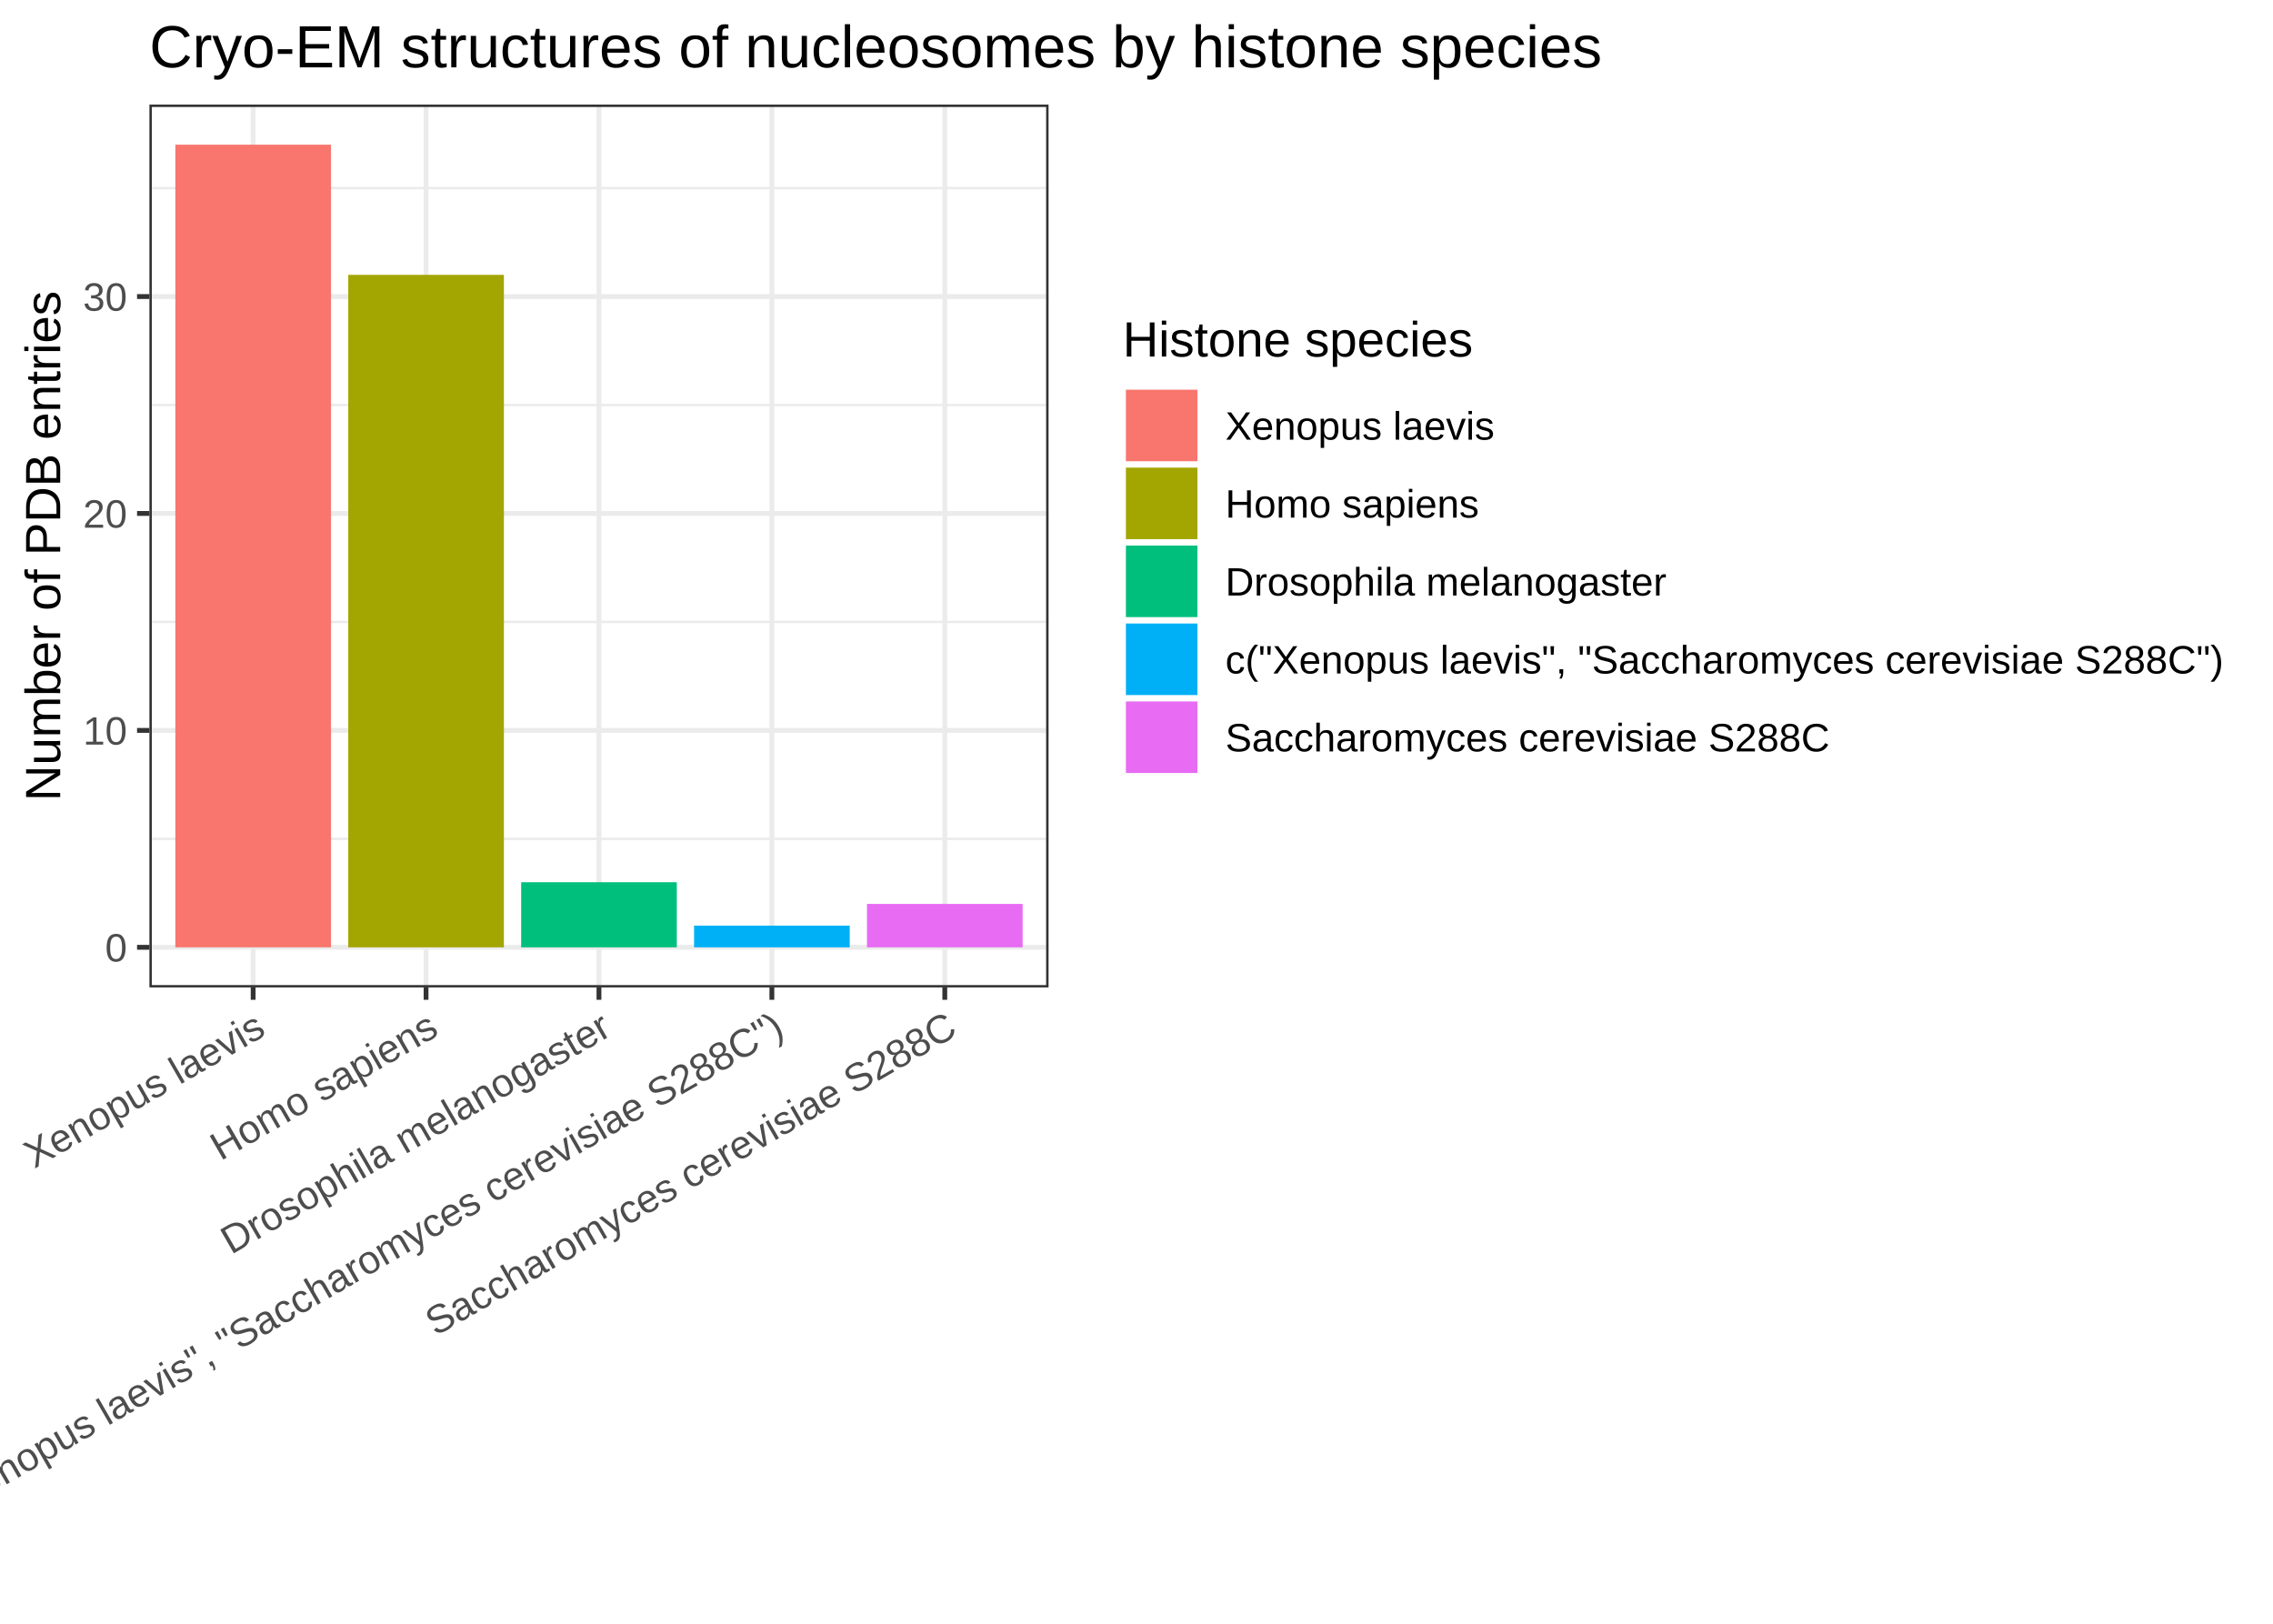
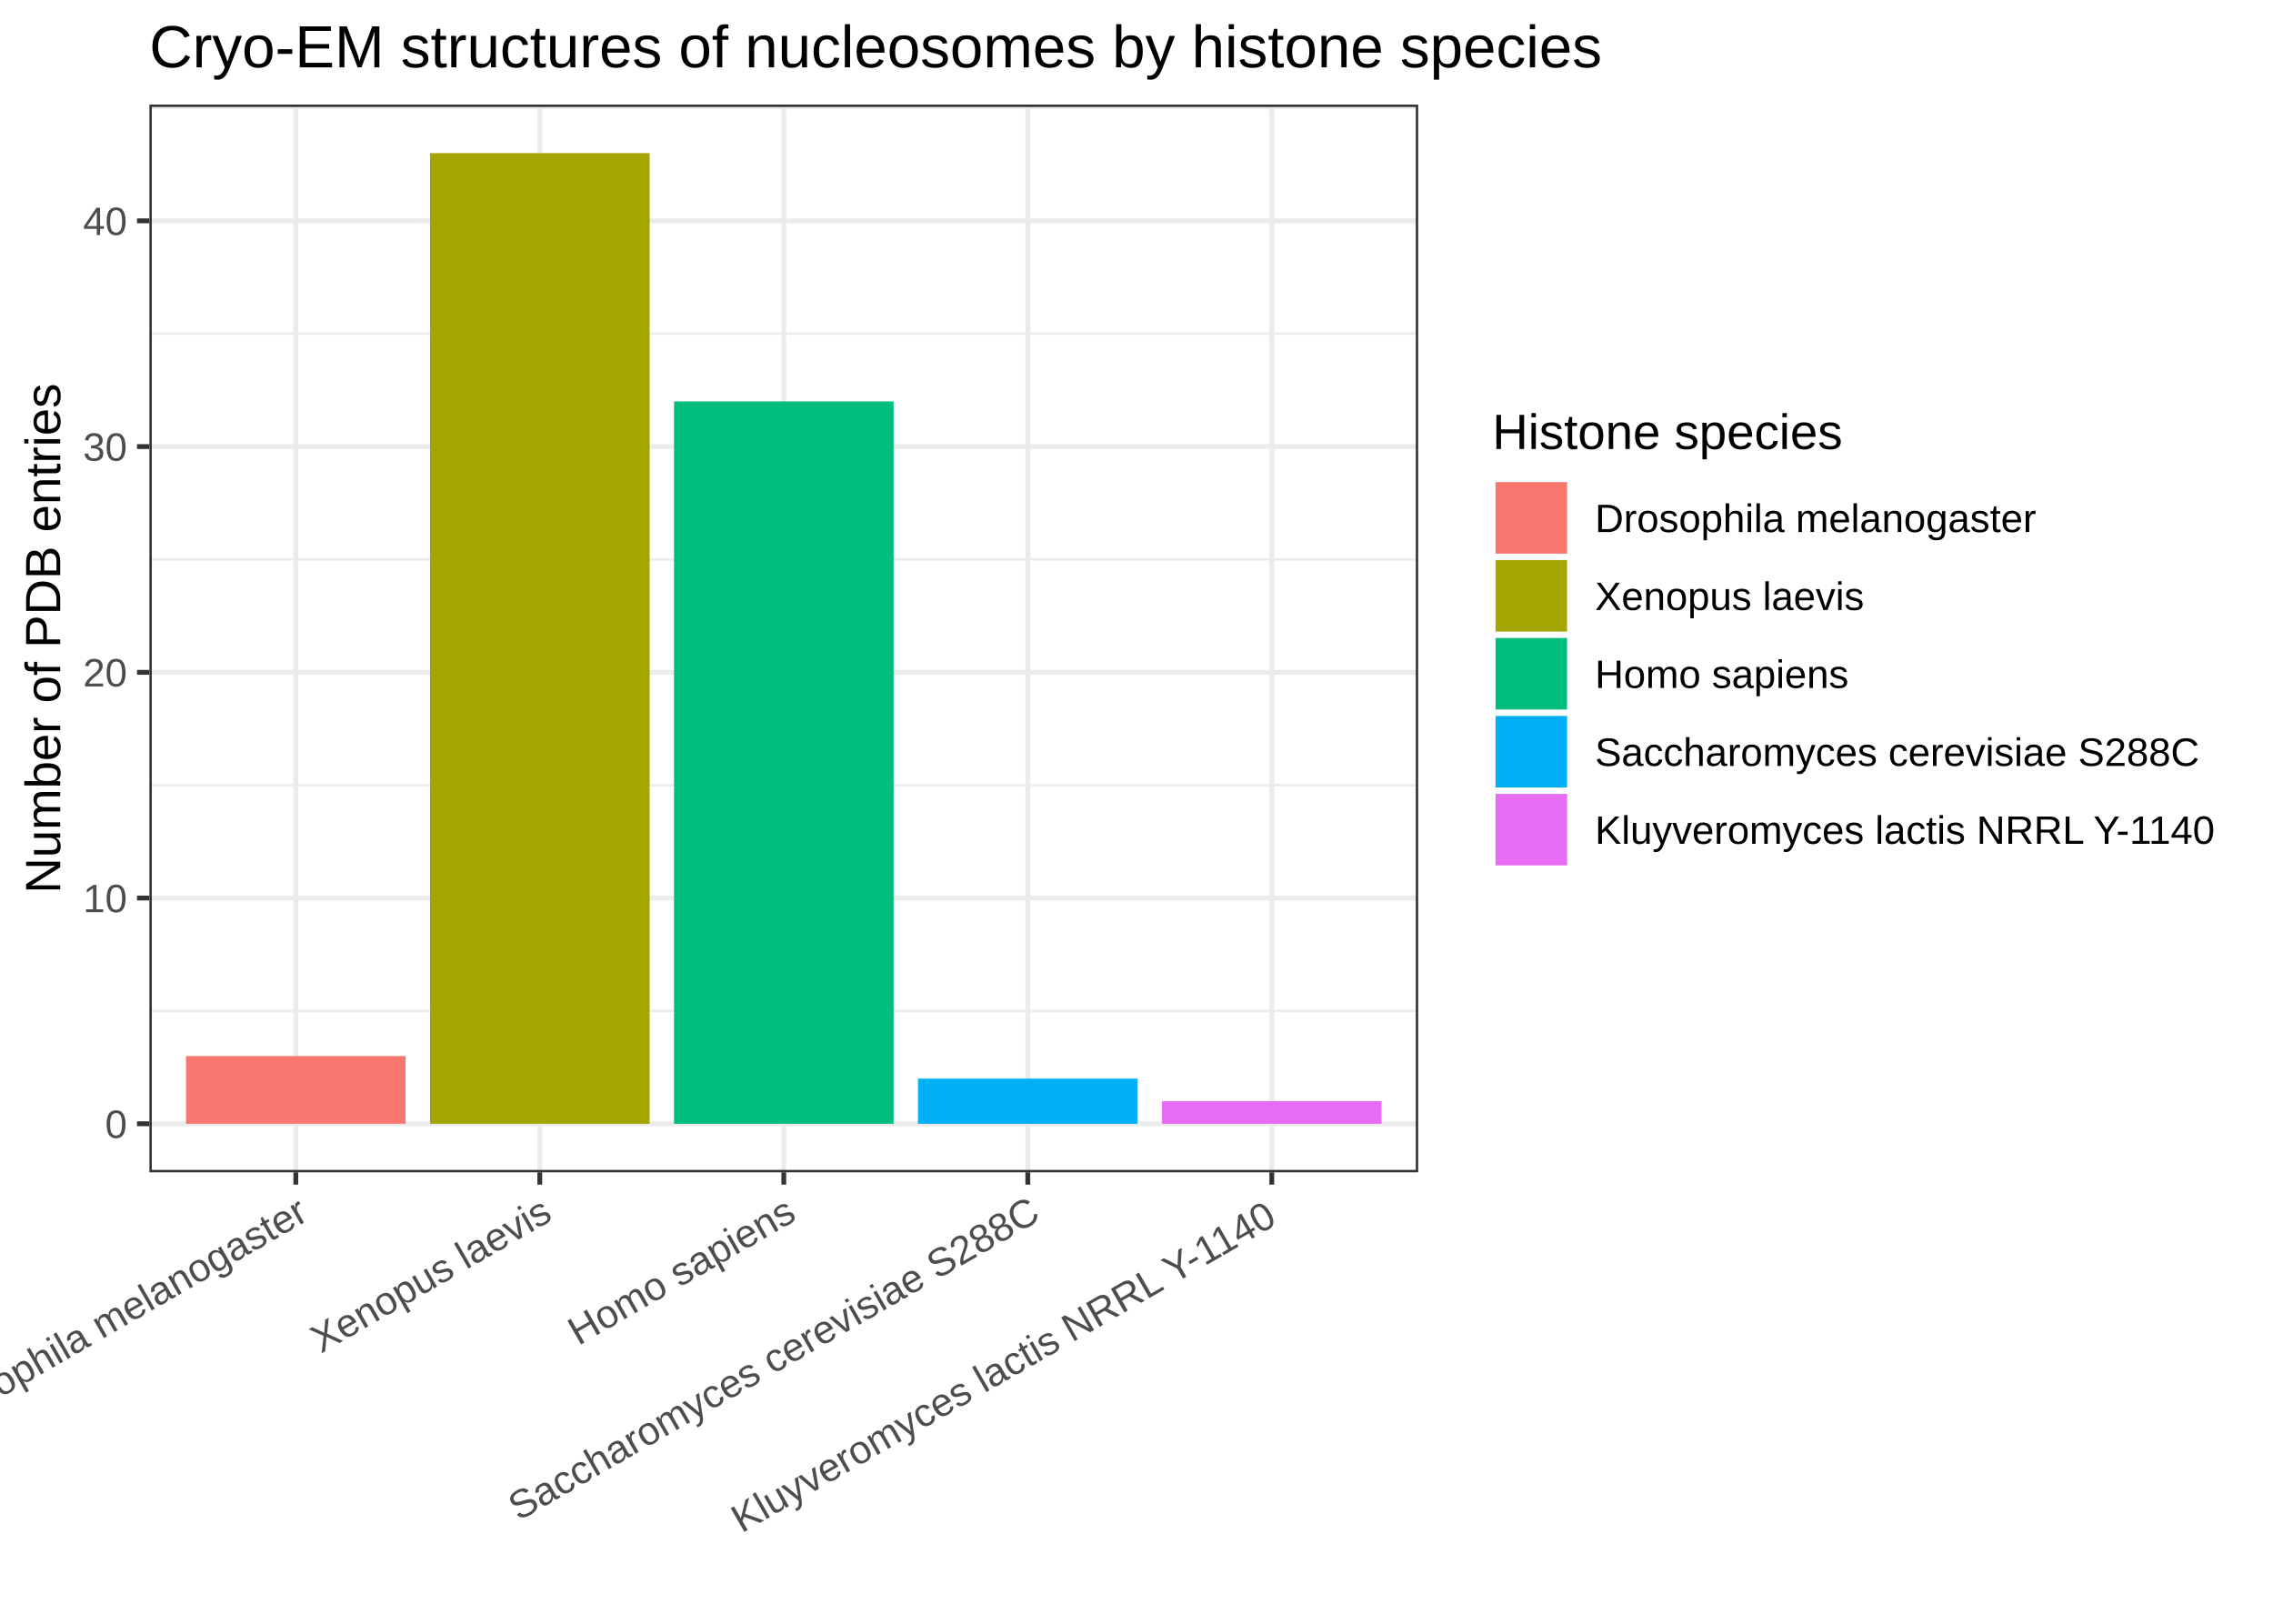
<svg xmlns="http://www.w3.org/2000/svg" viewBox="0 0 504.00 360.00">
  <defs>
    <style type="text/css">
    line, polyline, polygon, path, rect, circle {
      fill: none;
      stroke: #000000;
      stroke-linecap: round;
      stroke-linejoin: round;
      stroke-miterlimit: 10.00;
    }
  </style>
  </defs>
  <rect width="100%" height="100%" style="stroke: none; fill: #FFFFFF;" />
  <rect x="0.00" y="0.00" width="504.00" height="360.00" style="stroke-width: 1.07; stroke: #FFFFFF; fill: #FFFFFF;" />
  <defs>
-     <clipPath id="cpMzMuMTN8MjMyLjUwfDIxOC45M3wyMy4xOQ==">
-       <rect x="33.13" y="23.19" width="199.37" height="195.74" />
+     <clipPath id="cpMzMuMTN8MzE0LjQ2fDI1OS45MXwyMy4xOQ==">
+       <rect x="33.13" y="23.19" width="281.33" height="236.72" />
    </clipPath>
  </defs>
-   <rect x="33.13" y="23.19" width="199.37" height="195.74" style="stroke-width: 1.07; stroke: none; fill: #FFFFFF;" clip-path="url(#cpMzMuMTN8MjMyLjUwfDIxOC45M3wyMy4xOQ==)" />
-   <polyline points="33.13,185.98 232.50,185.98 " style="stroke-width: 0.53; stroke: #EBEBEB; stroke-linecap: butt;" clip-path="url(#cpMzMuMTN8MjMyLjUwfDIxOC45M3wyMy4xOQ==)" />
-   <polyline points="33.13,137.89 232.50,137.89 " style="stroke-width: 0.53; stroke: #EBEBEB; stroke-linecap: butt;" clip-path="url(#cpMzMuMTN8MjMyLjUwfDIxOC45M3wyMy4xOQ==)" />
-   <polyline points="33.13,89.80 232.50,89.80 " style="stroke-width: 0.53; stroke: #EBEBEB; stroke-linecap: butt;" clip-path="url(#cpMzMuMTN8MjMyLjUwfDIxOC45M3wyMy4xOQ==)" />
-   <polyline points="33.13,41.70 232.50,41.70 " style="stroke-width: 0.53; stroke: #EBEBEB; stroke-linecap: butt;" clip-path="url(#cpMzMuMTN8MjMyLjUwfDIxOC45M3wyMy4xOQ==)" />
-   <polyline points="33.13,210.03 232.50,210.03 " style="stroke-width: 1.07; stroke: #EBEBEB; stroke-linecap: butt;" clip-path="url(#cpMzMuMTN8MjMyLjUwfDIxOC45M3wyMy4xOQ==)" />
-   <polyline points="33.13,161.94 232.50,161.94 " style="stroke-width: 1.07; stroke: #EBEBEB; stroke-linecap: butt;" clip-path="url(#cpMzMuMTN8MjMyLjUwfDIxOC45M3wyMy4xOQ==)" />
-   <polyline points="33.13,113.84 232.50,113.84 " style="stroke-width: 1.07; stroke: #EBEBEB; stroke-linecap: butt;" clip-path="url(#cpMzMuMTN8MjMyLjUwfDIxOC45M3wyMy4xOQ==)" />
-   <polyline points="33.13,65.75 232.50,65.75 " style="stroke-width: 1.07; stroke: #EBEBEB; stroke-linecap: butt;" clip-path="url(#cpMzMuMTN8MjMyLjUwfDIxOC45M3wyMy4xOQ==)" />
-   <polyline points="56.13,218.93 56.13,23.19 " style="stroke-width: 1.07; stroke: #EBEBEB; stroke-linecap: butt;" clip-path="url(#cpMzMuMTN8MjMyLjUwfDIxOC45M3wyMy4xOQ==)" />
-   <polyline points="94.47,218.93 94.47,23.19 " style="stroke-width: 1.07; stroke: #EBEBEB; stroke-linecap: butt;" clip-path="url(#cpMzMuMTN8MjMyLjUwfDIxOC45M3wyMy4xOQ==)" />
-   <polyline points="132.81,218.93 132.81,23.19 " style="stroke-width: 1.07; stroke: #EBEBEB; stroke-linecap: butt;" clip-path="url(#cpMzMuMTN8MjMyLjUwfDIxOC45M3wyMy4xOQ==)" />
-   <polyline points="171.15,218.93 171.15,23.19 " style="stroke-width: 1.07; stroke: #EBEBEB; stroke-linecap: butt;" clip-path="url(#cpMzMuMTN8MjMyLjUwfDIxOC45M3wyMy4xOQ==)" />
-   <polyline points="209.49,218.93 209.49,23.19 " style="stroke-width: 1.07; stroke: #EBEBEB; stroke-linecap: butt;" clip-path="url(#cpMzMuMTN8MjMyLjUwfDIxOC45M3wyMy4xOQ==)" />
-   <rect x="38.88" y="32.08" width="34.51" height="177.95" style="stroke-width: 1.07; stroke: none; stroke-linecap: square; stroke-linejoin: miter; fill: #F8766D;" clip-path="url(#cpMzMuMTN8MjMyLjUwfDIxOC45M3wyMy4xOQ==)" />
-   <rect x="77.22" y="60.94" width="34.51" height="149.09" style="stroke-width: 1.07; stroke: none; stroke-linecap: square; stroke-linejoin: miter; fill: #A3A500;" clip-path="url(#cpMzMuMTN8MjMyLjUwfDIxOC45M3wyMy4xOQ==)" />
-   <rect x="115.56" y="195.60" width="34.51" height="14.43" style="stroke-width: 1.07; stroke: none; stroke-linecap: square; stroke-linejoin: miter; fill: #00BF7D;" clip-path="url(#cpMzMuMTN8MjMyLjUwfDIxOC45M3wyMy4xOQ==)" />
-   <rect x="153.90" y="205.22" width="34.51" height="4.81" style="stroke-width: 1.07; stroke: none; stroke-linecap: square; stroke-linejoin: miter; fill: #00B0F6;" clip-path="url(#cpMzMuMTN8MjMyLjUwfDIxOC45M3wyMy4xOQ==)" />
-   <rect x="192.24" y="200.41" width="34.51" height="9.62" style="stroke-width: 1.07; stroke: none; stroke-linecap: square; stroke-linejoin: miter; fill: #E76BF3;" clip-path="url(#cpMzMuMTN8MjMyLjUwfDIxOC45M3wyMy4xOQ==)" />
-   <rect x="33.13" y="23.19" width="199.37" height="195.74" style="stroke-width: 1.07; stroke: #333333;" clip-path="url(#cpMzMuMTN8MjMyLjUwfDIxOC45M3wyMy4xOQ==)" />
+   <rect x="33.13" y="23.19" width="281.33" height="236.72" style="stroke-width: 1.07; stroke: none; fill: #FFFFFF;" clip-path="url(#cpMzMuMTN8MzE0LjQ2fDI1OS45MXwyMy4xOQ==)" />
+   <polyline points="33.13,224.13 314.46,224.13 " style="stroke-width: 0.53; stroke: #EBEBEB; stroke-linecap: butt;" clip-path="url(#cpMzMuMTN8MzE0LjQ2fDI1OS45MXwyMy4xOQ==)" />
+   <polyline points="33.13,174.08 314.46,174.08 " style="stroke-width: 0.53; stroke: #EBEBEB; stroke-linecap: butt;" clip-path="url(#cpMzMuMTN8MzE0LjQ2fDI1OS45MXwyMy4xOQ==)" />
+   <polyline points="33.13,124.03 314.46,124.03 " style="stroke-width: 0.53; stroke: #EBEBEB; stroke-linecap: butt;" clip-path="url(#cpMzMuMTN8MzE0LjQ2fDI1OS45MXwyMy4xOQ==)" />
+   <polyline points="33.13,73.98 314.46,73.98 " style="stroke-width: 0.53; stroke: #EBEBEB; stroke-linecap: butt;" clip-path="url(#cpMzMuMTN8MzE0LjQ2fDI1OS45MXwyMy4xOQ==)" />
+   <polyline points="33.13,23.94 314.46,23.94 " style="stroke-width: 0.53; stroke: #EBEBEB; stroke-linecap: butt;" clip-path="url(#cpMzMuMTN8MzE0LjQ2fDI1OS45MXwyMy4xOQ==)" />
+   <polyline points="33.13,249.15 314.46,249.15 " style="stroke-width: 1.07; stroke: #EBEBEB; stroke-linecap: butt;" clip-path="url(#cpMzMuMTN8MzE0LjQ2fDI1OS45MXwyMy4xOQ==)" />
+   <polyline points="33.13,199.10 314.46,199.10 " style="stroke-width: 1.07; stroke: #EBEBEB; stroke-linecap: butt;" clip-path="url(#cpMzMuMTN8MzE0LjQ2fDI1OS45MXwyMy4xOQ==)" />
+   <polyline points="33.13,149.06 314.46,149.06 " style="stroke-width: 1.07; stroke: #EBEBEB; stroke-linecap: butt;" clip-path="url(#cpMzMuMTN8MzE0LjQ2fDI1OS45MXwyMy4xOQ==)" />
+   <polyline points="33.13,99.01 314.46,99.01 " style="stroke-width: 1.07; stroke: #EBEBEB; stroke-linecap: butt;" clip-path="url(#cpMzMuMTN8MzE0LjQ2fDI1OS45MXwyMy4xOQ==)" />
+   <polyline points="33.13,48.96 314.46,48.96 " style="stroke-width: 1.07; stroke: #EBEBEB; stroke-linecap: butt;" clip-path="url(#cpMzMuMTN8MzE0LjQ2fDI1OS45MXwyMy4xOQ==)" />
+   <polyline points="65.59,259.91 65.59,23.19 " style="stroke-width: 1.07; stroke: #EBEBEB; stroke-linecap: butt;" clip-path="url(#cpMzMuMTN8MzE0LjQ2fDI1OS45MXwyMy4xOQ==)" />
+   <polyline points="119.69,259.91 119.69,23.19 " style="stroke-width: 1.07; stroke: #EBEBEB; stroke-linecap: butt;" clip-path="url(#cpMzMuMTN8MzE0LjQ2fDI1OS45MXwyMy4xOQ==)" />
+   <polyline points="173.79,259.91 173.79,23.19 " style="stroke-width: 1.07; stroke: #EBEBEB; stroke-linecap: butt;" clip-path="url(#cpMzMuMTN8MzE0LjQ2fDI1OS45MXwyMy4xOQ==)" />
+   <polyline points="227.90,259.91 227.90,23.19 " style="stroke-width: 1.07; stroke: #EBEBEB; stroke-linecap: butt;" clip-path="url(#cpMzMuMTN8MzE0LjQ2fDI1OS45MXwyMy4xOQ==)" />
+   <polyline points="282.00,259.91 282.00,23.19 " style="stroke-width: 1.07; stroke: #EBEBEB; stroke-linecap: butt;" clip-path="url(#cpMzMuMTN8MzE0LjQ2fDI1OS45MXwyMy4xOQ==)" />
+   <rect x="41.24" y="234.14" width="48.69" height="15.01" style="stroke-width: 1.07; stroke: none; stroke-linecap: square; stroke-linejoin: miter; fill: #F8766D;" clip-path="url(#cpMzMuMTN8MzE0LjQ2fDI1OS45MXwyMy4xOQ==)" />
+   <rect x="95.35" y="33.95" width="48.69" height="215.20" style="stroke-width: 1.07; stroke: none; stroke-linecap: square; stroke-linejoin: miter; fill: #A3A500;" clip-path="url(#cpMzMuMTN8MzE0LjQ2fDI1OS45MXwyMy4xOQ==)" />
+   <rect x="149.45" y="89.00" width="48.69" height="160.15" style="stroke-width: 1.07; stroke: none; stroke-linecap: square; stroke-linejoin: miter; fill: #00BF7D;" clip-path="url(#cpMzMuMTN8MzE0LjQ2fDI1OS45MXwyMy4xOQ==)" />
+   <rect x="203.55" y="239.14" width="48.69" height="10.01" style="stroke-width: 1.07; stroke: none; stroke-linecap: square; stroke-linejoin: miter; fill: #00B0F6;" clip-path="url(#cpMzMuMTN8MzE0LjQ2fDI1OS45MXwyMy4xOQ==)" />
+   <rect x="257.65" y="244.15" width="48.69" height="5.00" style="stroke-width: 1.07; stroke: none; stroke-linecap: square; stroke-linejoin: miter; fill: #E76BF3;" clip-path="url(#cpMzMuMTN8MzE0LjQ2fDI1OS45MXwyMy4xOQ==)" />
+   <rect x="33.13" y="23.19" width="281.33" height="236.72" style="stroke-width: 1.07; stroke: #333333;" clip-path="url(#cpMzMuMTN8MzE0LjQ2fDI1OS45MXwyMy4xOQ==)" />
  <defs>
    <clipPath id="cpMC4wMHw1MDQuMDB8MzYwLjAwfDAuMDA=">
      <rect x="0.00" y="0.00" width="504.00" height="360.00" />
    </clipPath>
  </defs>
  <g clip-path="url(#cpMC4wMHw1MDQuMDB8MzYwLjAwfDAuMDA=)">
-     <text x="23.30" y="213.18" style="font-size: 8.80px; fill: #4D4D4D; font-family: Arial;" textLength="4.89px" lengthAdjust="spacingAndGlyphs">0</text>
+     <text x="23.30" y="252.30" style="font-size: 8.80px; fill: #4D4D4D; font-family: Arial;" textLength="4.89px" lengthAdjust="spacingAndGlyphs">0</text>
  </g>
  <g clip-path="url(#cpMC4wMHw1MDQuMDB8MzYwLjAwfDAuMDA=)">
-     <text x="18.41" y="165.09" style="font-size: 8.80px; fill: #4D4D4D; font-family: Arial;" textLength="9.79px" lengthAdjust="spacingAndGlyphs">10</text>
+     <text x="18.41" y="202.25" style="font-size: 8.80px; fill: #4D4D4D; font-family: Arial;" textLength="9.79px" lengthAdjust="spacingAndGlyphs">10</text>
  </g>
  <g clip-path="url(#cpMC4wMHw1MDQuMDB8MzYwLjAwfDAuMDA=)">
-     <text x="18.41" y="116.99" style="font-size: 8.80px; fill: #4D4D4D; font-family: Arial;" textLength="9.79px" lengthAdjust="spacingAndGlyphs">20</text>
+     <text x="18.41" y="152.20" style="font-size: 8.80px; fill: #4D4D4D; font-family: Arial;" textLength="9.79px" lengthAdjust="spacingAndGlyphs">20</text>
  </g>
  <g clip-path="url(#cpMC4wMHw1MDQuMDB8MzYwLjAwfDAuMDA=)">
-     <text x="18.41" y="68.90" style="font-size: 8.80px; fill: #4D4D4D; font-family: Arial;" textLength="9.79px" lengthAdjust="spacingAndGlyphs">30</text>
-   </g>
-   <polyline points="30.39,210.03 33.13,210.03 " style="stroke-width: 1.07; stroke: #333333; stroke-linecap: butt;" clip-path="url(#cpMC4wMHw1MDQuMDB8MzYwLjAwfDAuMDA=)" />
-   <polyline points="30.39,161.94 33.13,161.94 " style="stroke-width: 1.07; stroke: #333333; stroke-linecap: butt;" clip-path="url(#cpMC4wMHw1MDQuMDB8MzYwLjAwfDAuMDA=)" />
-   <polyline points="30.39,113.84 33.13,113.84 " style="stroke-width: 1.07; stroke: #333333; stroke-linecap: butt;" clip-path="url(#cpMC4wMHw1MDQuMDB8MzYwLjAwfDAuMDA=)" />
-   <polyline points="30.39,65.75 33.13,65.75 " style="stroke-width: 1.07; stroke: #333333; stroke-linecap: butt;" clip-path="url(#cpMC4wMHw1MDQuMDB8MzYwLjAwfDAuMDA=)" />
-   <polyline points="56.13,221.67 56.13,218.93 " style="stroke-width: 1.07; stroke: #333333; stroke-linecap: butt;" clip-path="url(#cpMC4wMHw1MDQuMDB8MzYwLjAwfDAuMDA=)" />
-   <polyline points="94.47,221.67 94.47,218.93 " style="stroke-width: 1.07; stroke: #333333; stroke-linecap: butt;" clip-path="url(#cpMC4wMHw1MDQuMDB8MzYwLjAwfDAuMDA=)" />
-   <polyline points="132.81,221.67 132.81,218.93 " style="stroke-width: 1.07; stroke: #333333; stroke-linecap: butt;" clip-path="url(#cpMC4wMHw1MDQuMDB8MzYwLjAwfDAuMDA=)" />
-   <polyline points="171.15,221.67 171.15,218.93 " style="stroke-width: 1.07; stroke: #333333; stroke-linecap: butt;" clip-path="url(#cpMC4wMHw1MDQuMDB8MzYwLjAwfDAuMDA=)" />
-   <polyline points="209.49,221.67 209.49,218.93 " style="stroke-width: 1.07; stroke: #333333; stroke-linecap: butt;" clip-path="url(#cpMC4wMHw1MDQuMDB8MzYwLjAwfDAuMDA=)" />
-   <g clip-path="url(#cpMC4wMHw1MDQuMDB8MzYwLjAwfDAuMDA=)">
-     <text transform="translate(7.59,259.16) rotate(-30)" style="font-size: 8.80px; fill: #4D4D4D; font-family: Arial;" textLength="59.68px" lengthAdjust="spacingAndGlyphs">Xenopus laevis</text>
+     <text x="18.41" y="102.16" style="font-size: 8.80px; fill: #4D4D4D; font-family: Arial;" textLength="9.79px" lengthAdjust="spacingAndGlyphs">30</text>
  </g>
  <g clip-path="url(#cpMC4wMHw1MDQuMDB8MzYwLjAwfDAuMDA=)">
-     <text transform="translate(48.91,257.44) rotate(-30)" style="font-size: 8.80px; fill: #4D4D4D; font-family: Arial;" textLength="56.25px" lengthAdjust="spacingAndGlyphs">Homo sapiens</text>
+     <text x="18.41" y="52.11" style="font-size: 8.80px; fill: #4D4D4D; font-family: Arial;" textLength="9.79px" lengthAdjust="spacingAndGlyphs">40</text>
+   </g>
+   <polyline points="30.39,249.15 33.13,249.15 " style="stroke-width: 1.07; stroke: #333333; stroke-linecap: butt;" clip-path="url(#cpMC4wMHw1MDQuMDB8MzYwLjAwfDAuMDA=)" />
+   <polyline points="30.39,199.10 33.13,199.10 " style="stroke-width: 1.07; stroke: #333333; stroke-linecap: butt;" clip-path="url(#cpMC4wMHw1MDQuMDB8MzYwLjAwfDAuMDA=)" />
+   <polyline points="30.39,149.06 33.13,149.06 " style="stroke-width: 1.07; stroke: #333333; stroke-linecap: butt;" clip-path="url(#cpMC4wMHw1MDQuMDB8MzYwLjAwfDAuMDA=)" />
+   <polyline points="30.39,99.01 33.13,99.01 " style="stroke-width: 1.07; stroke: #333333; stroke-linecap: butt;" clip-path="url(#cpMC4wMHw1MDQuMDB8MzYwLjAwfDAuMDA=)" />
+   <polyline points="30.39,48.96 33.13,48.96 " style="stroke-width: 1.07; stroke: #333333; stroke-linecap: butt;" clip-path="url(#cpMC4wMHw1MDQuMDB8MzYwLjAwfDAuMDA=)" />
+   <polyline points="65.59,262.65 65.59,259.91 " style="stroke-width: 1.07; stroke: #333333; stroke-linecap: butt;" clip-path="url(#cpMC4wMHw1MDQuMDB8MzYwLjAwfDAuMDA=)" />
+   <polyline points="119.69,262.65 119.69,259.91 " style="stroke-width: 1.07; stroke: #333333; stroke-linecap: butt;" clip-path="url(#cpMC4wMHw1MDQuMDB8MzYwLjAwfDAuMDA=)" />
+   <polyline points="173.79,262.65 173.79,259.91 " style="stroke-width: 1.07; stroke: #333333; stroke-linecap: butt;" clip-path="url(#cpMC4wMHw1MDQuMDB8MzYwLjAwfDAuMDA=)" />
+   <polyline points="227.90,262.65 227.90,259.91 " style="stroke-width: 1.07; stroke: #333333; stroke-linecap: butt;" clip-path="url(#cpMC4wMHw1MDQuMDB8MzYwLjAwfDAuMDA=)" />
+   <polyline points="282.00,262.65 282.00,259.91 " style="stroke-width: 1.07; stroke: #333333; stroke-linecap: butt;" clip-path="url(#cpMC4wMHw1MDQuMDB8MzYwLjAwfDAuMDA=)" />
+   <g clip-path="url(#cpMC4wMHw1MDQuMDB8MzYwLjAwfDAuMDA=)">
+     <text transform="translate(-15.99,319.21) rotate(-30)" style="font-size: 8.80px; fill: #4D4D4D; font-family: Arial;" textLength="97.83px" lengthAdjust="spacingAndGlyphs">Drosophila melanogaster</text>
  </g>
  <g clip-path="url(#cpMC4wMHw1MDQuMDB8MzYwLjAwfDAuMDA=)">
-     <text transform="translate(51.24,278.23) rotate(-30)" style="font-size: 8.80px; fill: #4D4D4D; font-family: Arial;" textLength="97.83px" lengthAdjust="spacingAndGlyphs">Drosophila melanogaster</text>
+     <text transform="translate(71.15,300.14) rotate(-30)" style="font-size: 8.80px; fill: #4D4D4D; font-family: Arial;" textLength="59.68px" lengthAdjust="spacingAndGlyphs">Xenopus laevis</text>
  </g>
  <g clip-path="url(#cpMC4wMHw1MDQuMDB8MzYwLjAwfDAuMDA=)">
-     <text transform="translate(-17.39,339.99) rotate(-30)" style="font-size: 8.80px; fill: #4D4D4D; font-family: Arial;" textLength="221.34px" lengthAdjust="spacingAndGlyphs">c("Xenopus laevis", "Saccharomyces cerevisiae S288C")</text>
+     <text transform="translate(128.23,298.42) rotate(-30)" style="font-size: 8.80px; fill: #4D4D4D; font-family: Arial;" textLength="56.25px" lengthAdjust="spacingAndGlyphs">Homo sapiens</text>
  </g>
  <g clip-path="url(#cpMC4wMHw1MDQuMDB8MzYwLjAwfDAuMDA=)">
-     <text transform="translate(96.58,296.32) rotate(-30)" style="font-size: 8.80px; fill: #4D4D4D; font-family: Arial;" textLength="134.02px" lengthAdjust="spacingAndGlyphs">Saccharomyces cerevisiae S288C</text>
+     <text transform="translate(114.99,337.30) rotate(-30)" style="font-size: 8.80px; fill: #4D4D4D; font-family: Arial;" textLength="134.02px" lengthAdjust="spacingAndGlyphs">Saccharomyces cerevisiae S288C</text>
  </g>
  <g clip-path="url(#cpMC4wMHw1MDQuMDB8MzYwLjAwfDAuMDA=)">
-     <text transform="translate(13.35,177.61) rotate(-90)" style="font-size: 11.00px; font-family: Arial;" textLength="113.10px" lengthAdjust="spacingAndGlyphs">Number of PDB entries</text>
-   </g>
-   <rect x="243.46" y="64.54" width="255.06" height="113.03" style="stroke-width: 1.07; stroke: none; fill: #FFFFFF;" clip-path="url(#cpMC4wMHw1MDQuMDB8MzYwLjAwfDAuMDA=)" />
-   <g clip-path="url(#cpMC4wMHw1MDQuMDB8MzYwLjAwfDAuMDA=)">
-     <text x="248.94" y="79.05" style="font-size: 11.00px; font-family: Arial;" textLength="77.65px" lengthAdjust="spacingAndGlyphs">Histone species</text>
-   </g>
-   <rect x="248.94" y="85.69" width="17.28" height="17.28" style="stroke-width: 1.07; stroke: none; fill: #FFFFFF;" clip-path="url(#cpMC4wMHw1MDQuMDB8MzYwLjAwfDAuMDA=)" />
-   <rect x="249.65" y="86.40" width="15.86" height="15.86" style="stroke-width: 1.07; stroke: none; stroke-linecap: square; stroke-linejoin: miter; fill: #F8766D;" clip-path="url(#cpMC4wMHw1MDQuMDB8MzYwLjAwfDAuMDA=)" />
-   <rect x="248.94" y="102.97" width="17.28" height="17.28" style="stroke-width: 1.07; stroke: none; fill: #FFFFFF;" clip-path="url(#cpMC4wMHw1MDQuMDB8MzYwLjAwfDAuMDA=)" />
-   <rect x="249.65" y="103.68" width="15.86" height="15.86" style="stroke-width: 1.07; stroke: none; stroke-linecap: square; stroke-linejoin: miter; fill: #A3A500;" clip-path="url(#cpMC4wMHw1MDQuMDB8MzYwLjAwfDAuMDA=)" />
-   <rect x="248.94" y="120.25" width="17.28" height="17.28" style="stroke-width: 1.07; stroke: none; fill: #FFFFFF;" clip-path="url(#cpMC4wMHw1MDQuMDB8MzYwLjAwfDAuMDA=)" />
-   <rect x="249.65" y="120.96" width="15.86" height="15.86" style="stroke-width: 1.07; stroke: none; stroke-linecap: square; stroke-linejoin: miter; fill: #00BF7D;" clip-path="url(#cpMC4wMHw1MDQuMDB8MzYwLjAwfDAuMDA=)" />
-   <rect x="248.94" y="137.53" width="17.28" height="17.28" style="stroke-width: 1.07; stroke: none; fill: #FFFFFF;" clip-path="url(#cpMC4wMHw1MDQuMDB8MzYwLjAwfDAuMDA=)" />
-   <rect x="249.65" y="138.24" width="15.86" height="15.86" style="stroke-width: 1.07; stroke: none; stroke-linecap: square; stroke-linejoin: miter; fill: #00B0F6;" clip-path="url(#cpMC4wMHw1MDQuMDB8MzYwLjAwfDAuMDA=)" />
-   <rect x="248.94" y="154.81" width="17.28" height="17.28" style="stroke-width: 1.07; stroke: none; fill: #FFFFFF;" clip-path="url(#cpMC4wMHw1MDQuMDB8MzYwLjAwfDAuMDA=)" />
-   <rect x="249.65" y="155.52" width="15.86" height="15.86" style="stroke-width: 1.07; stroke: none; stroke-linecap: square; stroke-linejoin: miter; fill: #E76BF3;" clip-path="url(#cpMC4wMHw1MDQuMDB8MzYwLjAwfDAuMDA=)" />
-   <g clip-path="url(#cpMC4wMHw1MDQuMDB8MzYwLjAwfDAuMDA=)">
-     <text x="271.70" y="97.48" style="font-size: 8.80px; font-family: Arial;" textLength="59.68px" lengthAdjust="spacingAndGlyphs">Xenopus laevis</text>
+     <text transform="translate(164.44,339.99) rotate(-30)" style="font-size: 8.80px; fill: #4D4D4D; font-family: Arial;" textLength="139.38px" lengthAdjust="spacingAndGlyphs">Kluyveromyces lactis NRRL Y-1140</text>
  </g>
  <g clip-path="url(#cpMC4wMHw1MDQuMDB8MzYwLjAwfDAuMDA=)">
-     <text x="271.70" y="114.76" style="font-size: 8.80px; font-family: Arial;" textLength="56.25px" lengthAdjust="spacingAndGlyphs">Homo sapiens</text>
+     <text transform="translate(13.35,198.10) rotate(-90)" style="font-size: 11.00px; font-family: Arial;" textLength="113.10px" lengthAdjust="spacingAndGlyphs">Number of PDB entries</text>
+   </g>
+   <rect x="325.42" y="85.03" width="173.10" height="113.03" style="stroke-width: 1.07; stroke: none; fill: #FFFFFF;" clip-path="url(#cpMC4wMHw1MDQuMDB8MzYwLjAwfDAuMDA=)" />
+   <g clip-path="url(#cpMC4wMHw1MDQuMDB8MzYwLjAwfDAuMDA=)">
+     <text x="330.90" y="99.55" style="font-size: 11.00px; font-family: Arial;" textLength="77.65px" lengthAdjust="spacingAndGlyphs">Histone species</text>
+   </g>
+   <rect x="330.90" y="106.18" width="17.28" height="17.28" style="stroke-width: 1.07; stroke: none; fill: #FFFFFF;" clip-path="url(#cpMC4wMHw1MDQuMDB8MzYwLjAwfDAuMDA=)" />
+   <rect x="331.61" y="106.89" width="15.86" height="15.86" style="stroke-width: 1.07; stroke: none; stroke-linecap: square; stroke-linejoin: miter; fill: #F8766D;" clip-path="url(#cpMC4wMHw1MDQuMDB8MzYwLjAwfDAuMDA=)" />
+   <rect x="330.90" y="123.46" width="17.28" height="17.28" style="stroke-width: 1.07; stroke: none; fill: #FFFFFF;" clip-path="url(#cpMC4wMHw1MDQuMDB8MzYwLjAwfDAuMDA=)" />
+   <rect x="331.61" y="124.17" width="15.86" height="15.86" style="stroke-width: 1.07; stroke: none; stroke-linecap: square; stroke-linejoin: miter; fill: #A3A500;" clip-path="url(#cpMC4wMHw1MDQuMDB8MzYwLjAwfDAuMDA=)" />
+   <rect x="330.90" y="140.74" width="17.28" height="17.28" style="stroke-width: 1.07; stroke: none; fill: #FFFFFF;" clip-path="url(#cpMC4wMHw1MDQuMDB8MzYwLjAwfDAuMDA=)" />
+   <rect x="331.61" y="141.45" width="15.86" height="15.86" style="stroke-width: 1.07; stroke: none; stroke-linecap: square; stroke-linejoin: miter; fill: #00BF7D;" clip-path="url(#cpMC4wMHw1MDQuMDB8MzYwLjAwfDAuMDA=)" />
+   <rect x="330.90" y="158.02" width="17.28" height="17.28" style="stroke-width: 1.07; stroke: none; fill: #FFFFFF;" clip-path="url(#cpMC4wMHw1MDQuMDB8MzYwLjAwfDAuMDA=)" />
+   <rect x="331.61" y="158.73" width="15.86" height="15.86" style="stroke-width: 1.07; stroke: none; stroke-linecap: square; stroke-linejoin: miter; fill: #00B0F6;" clip-path="url(#cpMC4wMHw1MDQuMDB8MzYwLjAwfDAuMDA=)" />
+   <rect x="330.90" y="175.30" width="17.28" height="17.28" style="stroke-width: 1.07; stroke: none; fill: #FFFFFF;" clip-path="url(#cpMC4wMHw1MDQuMDB8MzYwLjAwfDAuMDA=)" />
+   <rect x="331.61" y="176.01" width="15.86" height="15.86" style="stroke-width: 1.07; stroke: none; stroke-linecap: square; stroke-linejoin: miter; fill: #E76BF3;" clip-path="url(#cpMC4wMHw1MDQuMDB8MzYwLjAwfDAuMDA=)" />
+   <g clip-path="url(#cpMC4wMHw1MDQuMDB8MzYwLjAwfDAuMDA=)">
+     <text x="353.66" y="117.97" style="font-size: 8.80px; font-family: Arial;" textLength="97.83px" lengthAdjust="spacingAndGlyphs">Drosophila melanogaster</text>
  </g>
  <g clip-path="url(#cpMC4wMHw1MDQuMDB8MzYwLjAwfDAuMDA=)">
-     <text x="271.70" y="132.04" style="font-size: 8.80px; font-family: Arial;" textLength="97.83px" lengthAdjust="spacingAndGlyphs">Drosophila melanogaster</text>
+     <text x="353.66" y="135.25" style="font-size: 8.80px; font-family: Arial;" textLength="59.68px" lengthAdjust="spacingAndGlyphs">Xenopus laevis</text>
  </g>
  <g clip-path="url(#cpMC4wMHw1MDQuMDB8MzYwLjAwfDAuMDA=)">
-     <text x="271.70" y="149.32" style="font-size: 8.80px; font-family: Arial;" textLength="221.34px" lengthAdjust="spacingAndGlyphs">c("Xenopus laevis", "Saccharomyces cerevisiae S288C")</text>
+     <text x="353.66" y="152.53" style="font-size: 8.80px; font-family: Arial;" textLength="56.25px" lengthAdjust="spacingAndGlyphs">Homo sapiens</text>
  </g>
  <g clip-path="url(#cpMC4wMHw1MDQuMDB8MzYwLjAwfDAuMDA=)">
-     <text x="271.70" y="166.60" style="font-size: 8.80px; font-family: Arial;" textLength="134.02px" lengthAdjust="spacingAndGlyphs">Saccharomyces cerevisiae S288C</text>
+     <text x="353.66" y="169.81" style="font-size: 8.80px; font-family: Arial;" textLength="134.02px" lengthAdjust="spacingAndGlyphs">Saccharomyces cerevisiae S288C</text>
+   </g>
+   <g clip-path="url(#cpMC4wMHw1MDQuMDB8MzYwLjAwfDAuMDA=)">
+     <text x="353.66" y="187.09" style="font-size: 8.80px; font-family: Arial;" textLength="139.38px" lengthAdjust="spacingAndGlyphs">Kluyveromyces lactis NRRL Y-1140</text>
  </g>
  <g clip-path="url(#cpMC4wMHw1MDQuMDB8MzYwLjAwfDAuMDA=)">
    <text x="33.13" y="14.93" style="font-size: 13.20px; font-family: Arial;" textLength="322.07px" lengthAdjust="spacingAndGlyphs">Cryo-EM structures of nucleosomes by histone species</text>
  </g>
</svg>
